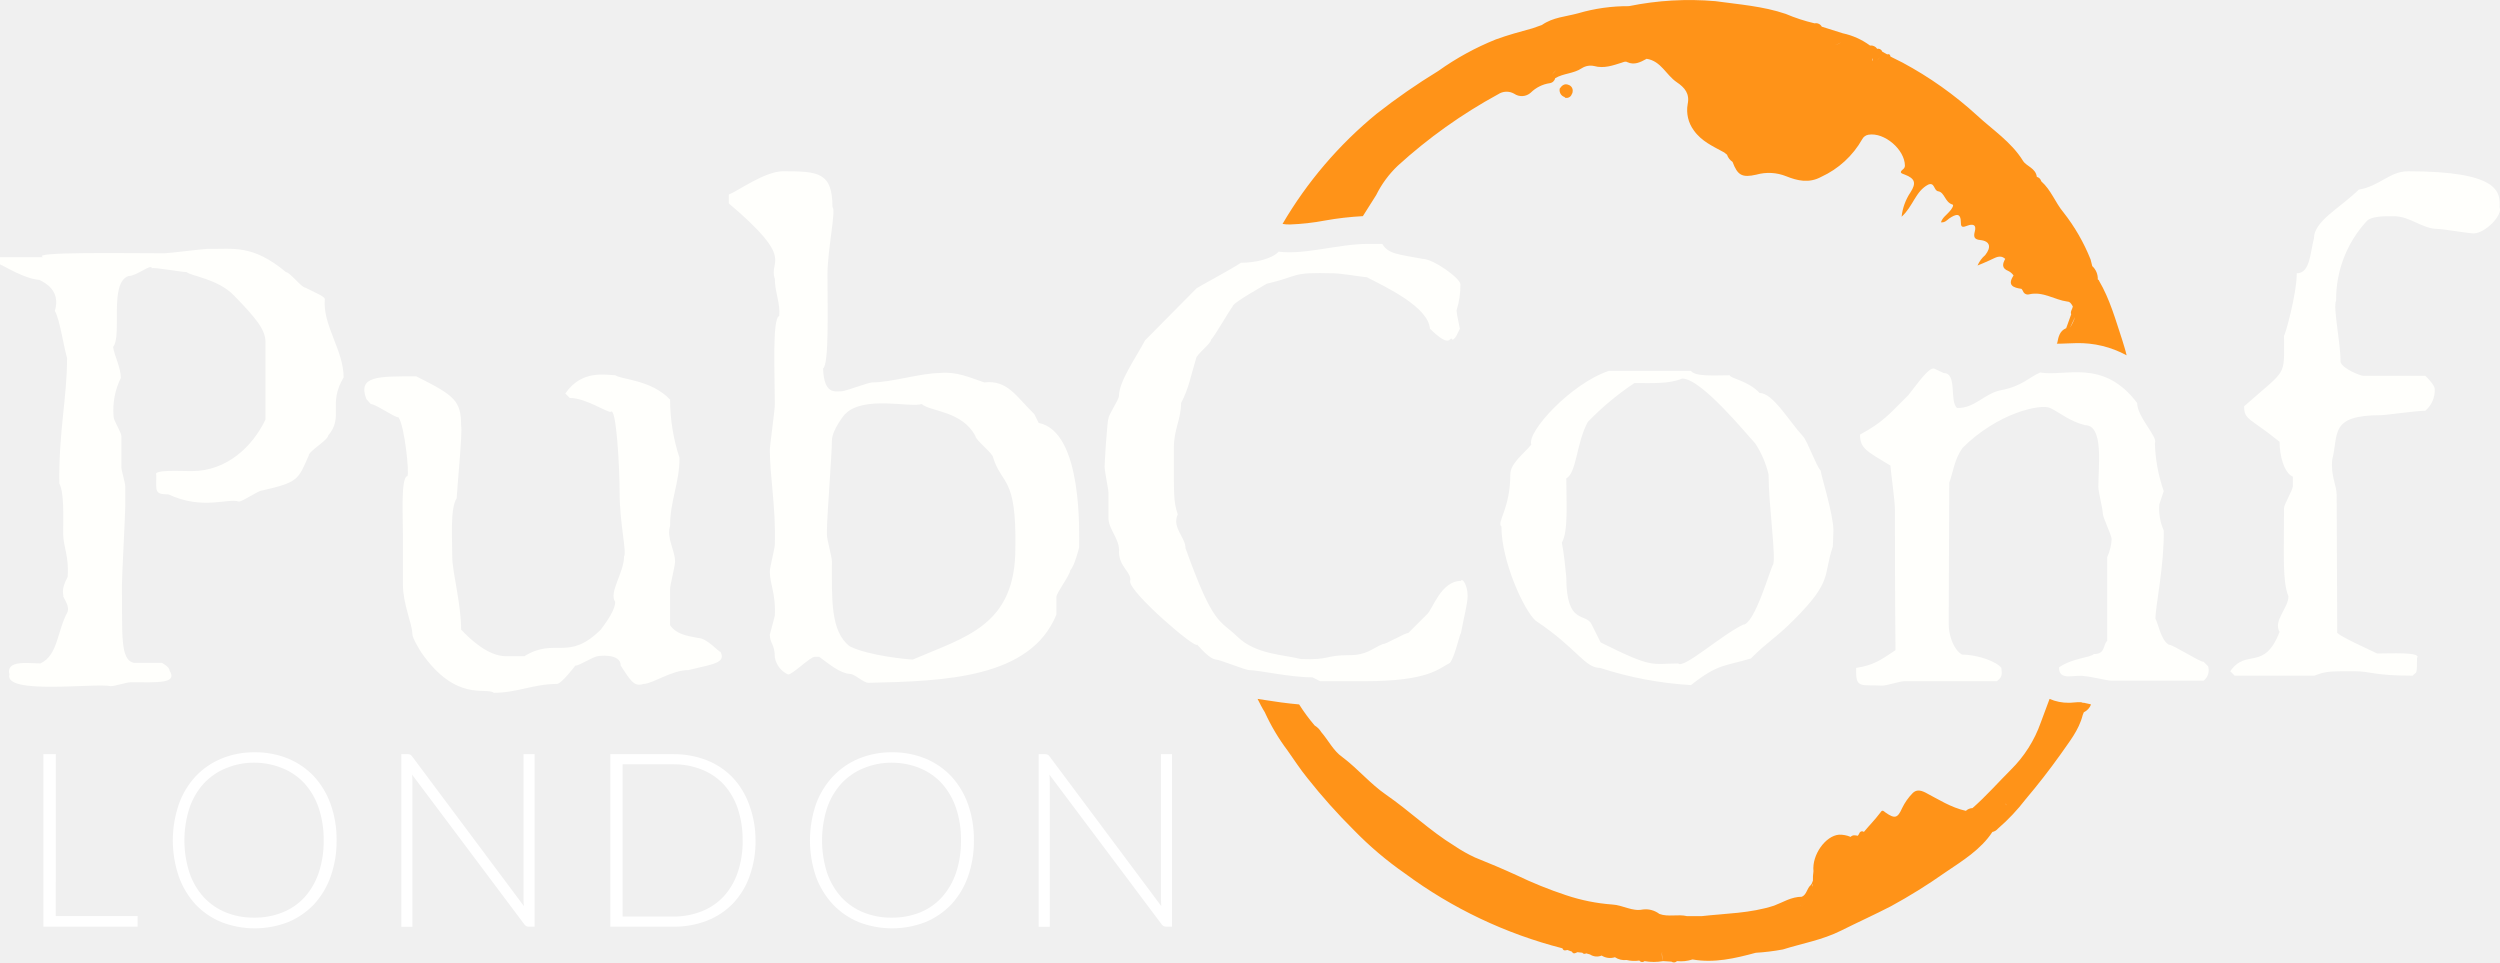
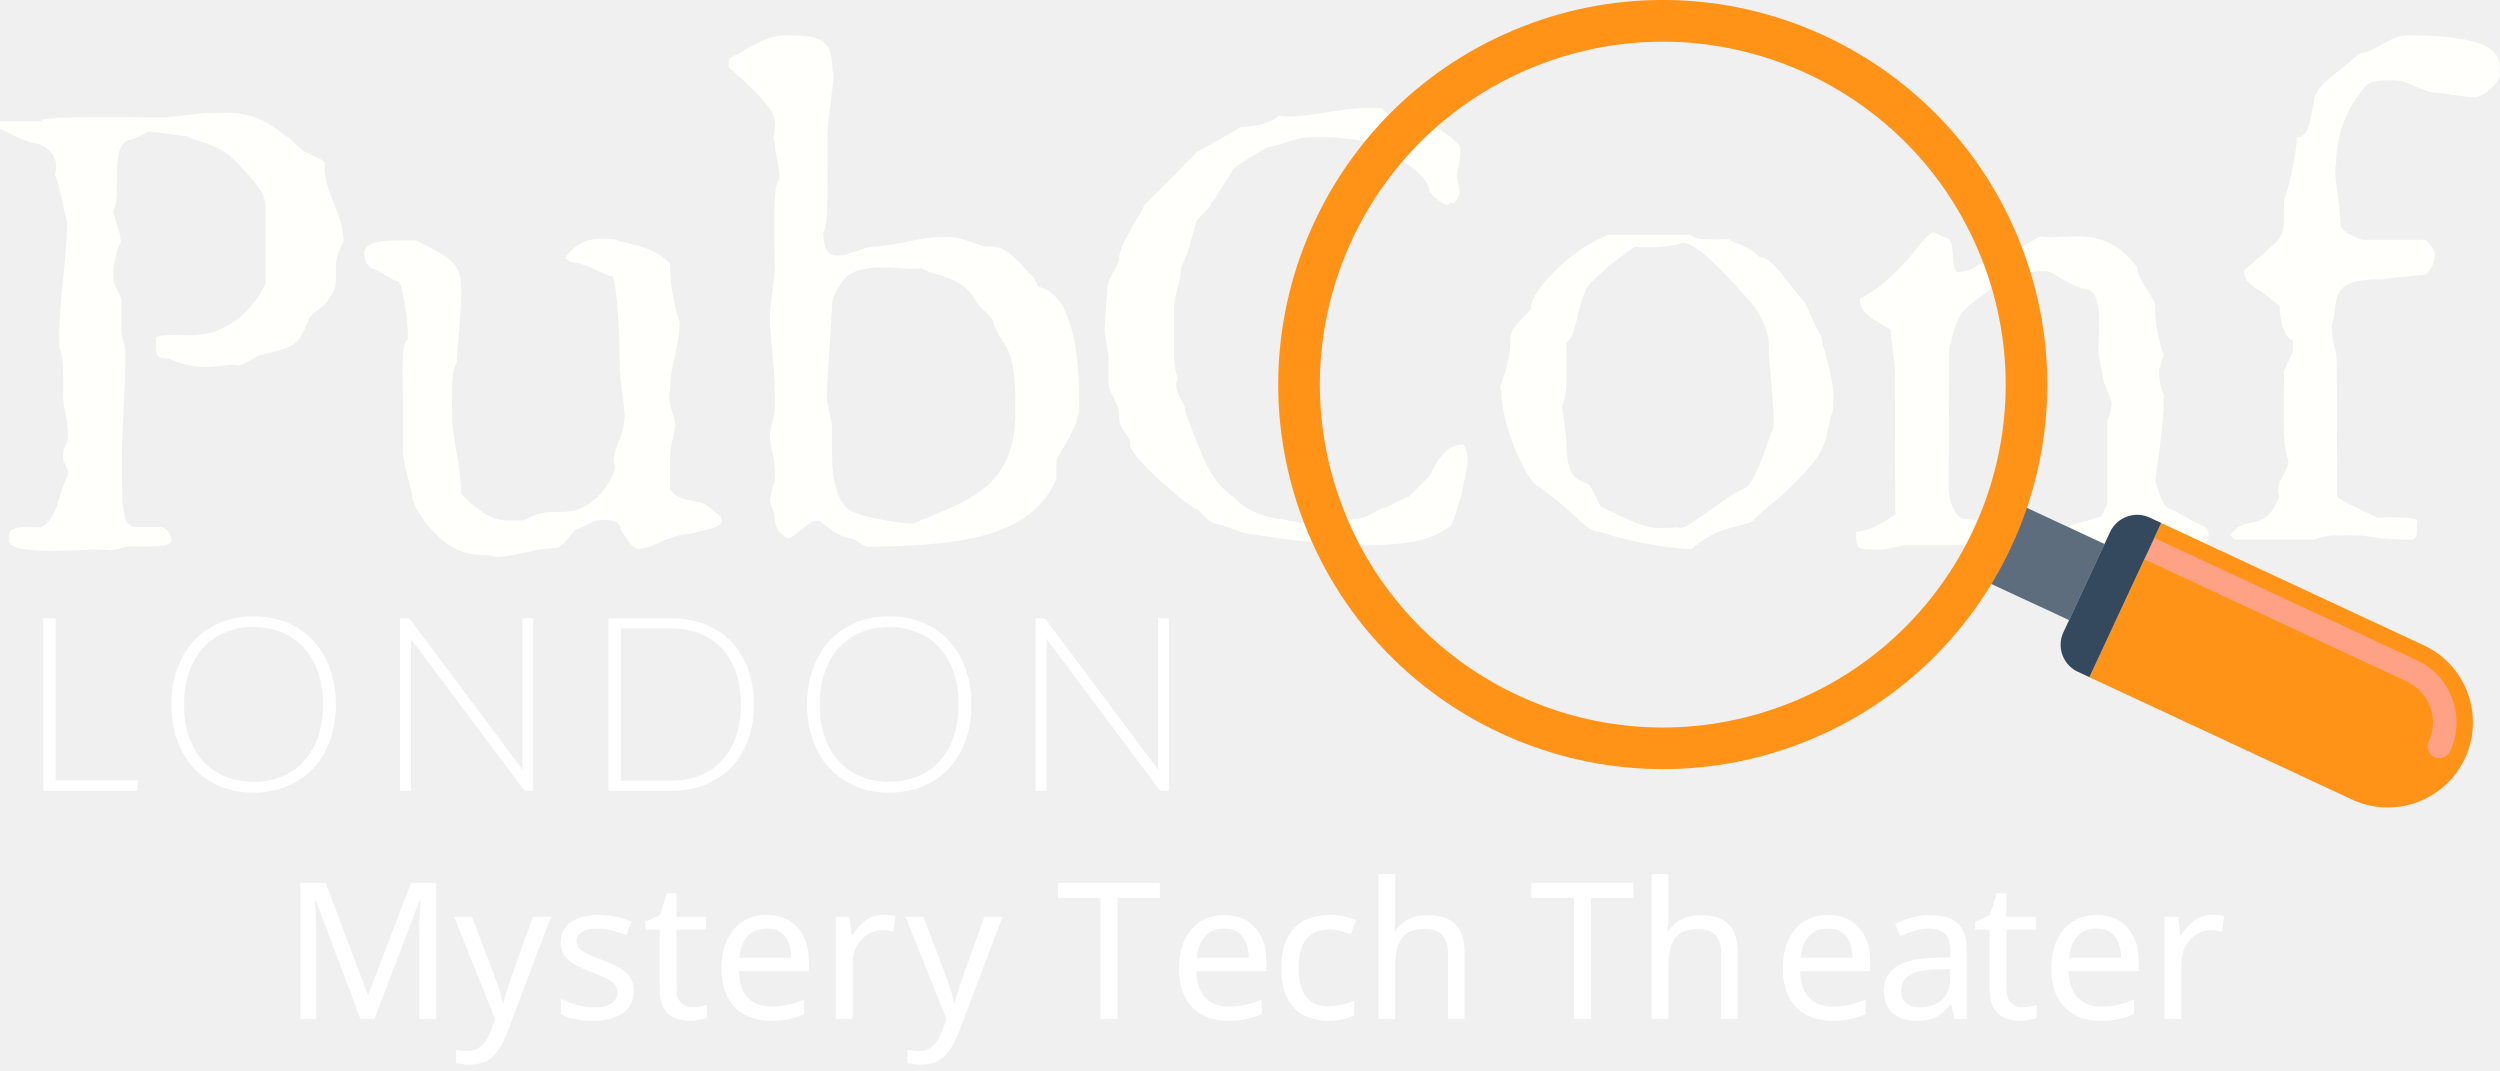
- <svg xmlns="http://www.w3.org/2000/svg" viewBox="0 0 451.07 173.64">
-   <path d="M62,68.09c-2.9,4.8.1,7.1-2.8,10.5,0,.8-3.5,2.8-3.5,3.6-1.9,4.3-1.8,4.8-8.4,6.3-.7,0-3.5,2-4.2,2-1.9-.7-6.5,1.6-12.7-1.3-2.6,0-2.2-.6-2.2-3.5-.6-1,4.2-.7,6.4-.7,6.4,0,11-4.5,13.3-9.3v-14c0-2.2-1.7-4.3-5.7-8.4-2.9-3-7.8-3.5-8.5-4.2-.9,0-5.8-.9-6.3-.7-.1-.9-2.7,1.4-4.2,1.4-3.6,1.2-1.1,10.8-2.8,12.8.3,1.8,1.4,3.7,1.4,5.6a13.12,13.12,0,0,0-1.3,7c0,.7,1.4,2.8,1.4,3.5v5.6c0,.6.7,2.8.7,3.5v3.6c0,1.3-.6,12.6-.6,14.1.1,8.9-.4,13.6,2.2,14.1h5s1.4.7,1.4,1.4c1.5,2.4-2.2,2.1-7,2.1-.8,0-2.8.7-3.6.7-2.9-.6-19.3,1.6-18.3-2.1-.7-2.7,3.5-2,5.6-2,3.2-1.5,3-5.9,4.9-9.3.2-.8,0-1.3-.8-2.8.2-.3-.6-.9.8-3.5.3-3.7-.8-5.5-.8-7.8,0-3.3.2-7.3-.7-9.1-.1-9.5,1.4-15.4,1.4-22.6-.7-2.5-1.3-6.9-2.2-8.5,1.1-3.7-1.8-5.1-2.8-5.6C4.4,50.29.8,48,0,47.69v-1.3H7.8c-2.6-1,15-.7,21.9-.7.7,0,7-.8,7.8-.8,4.5.1,8-.9,14.1,4.2.7,0,2.8,2.8,3.5,2.8,1.5.8,3.6,1.6,3.5,2.1C58.2,58.69,62,63.19,62,68.09Zm49-.4c-1.6,0-6-1.1-9,3.3l.8.8c2.9,0,6.8,2.7,7.4,2.5,1-1,1.6,10,1.6,14.7,0,5.3,1.3,10.6.8,11.4,0,2.9-2.8,6.5-1.6,8.2,0,1.9-2.7,5-2.5,4.9-6,6-8.2,1.4-13.9,4.9H91.3c-3.2,0-6.4-3-8.1-4.8,0-4.7-1.6-10.4-1.6-13.1,0-3.5-.4-8.8.8-10.6,0-1,1.1-12.3.8-13,0-4.6-1.1-5.5-8.1-9-6.9,0-10.6-.1-9,4.1l.8.9c.9,0,4.2,2.4,5,2.4,1.1,1.5,2,10.2,1.6,10.6-1.2.2-.8,7.2-.8,10.6v9c0,3.5,1.7,7.1,1.7,8.9,0,.8,1.6,3.3,1.6,3.3,6.3,9.1,11.7,6.2,13.1,7.3,4.2,0,7.2-1.6,11.4-1.6.8,0,3.3-3.3,3.3-3.3.8,0,3.3-1.7,4.1-1.7-.3,0,4.1-.7,4.1,1.7,1.7,2.6,2.4,3.9,4.1,3.3,1.6,0,5.1-2.5,8.1-2.5,4.6-1.1,6.8-1.3,5.8-3.3-.2.2-2.4-2.5-4.1-2.5-2.1-.4-3.9-.7-5-2.3v-6.5c0-.8.9-4.1.9-5,0-2-1.6-4.3-.9-6.4,0-4.6,1.7-7.7,1.7-12.3a34,34,0,0,1-1.7-10.5C117.5,68.49,112.1,68.49,111,67.69Zm83.7,31.1s-.8,3.3-1.6,4.1c0,.8-2.5,4.1-2.5,4.8v3.2c-4.7,11.5-20.2,12-33.9,12.3-.9,0-2.5-1.6-3.3-1.6-1.8-.1-3.7-1.7-5.6-3.1H147c-.8,0-4,3.2-4.8,3.2a4.2,4.2,0,0,1-2.4-3.1c0-2.4-.9-2.5-.9-4.1l.9-3.4c.2-4.1-.9-5.6-.9-8,0-.8.9-4.1.9-4.9.2-6.8-.9-12.2-.9-17,0-.8.9-7.2.9-8.2,0-5.5-.5-15.6.8-16,.2-2.4-.8-4.3-.8-6.7-1.2-3.4,3.9-3.3-8.3-13.6v-1.6c1.6-.6,6.5-4.2,9.8-4.2,6.4,0,8.9.2,8.9,6.5.7.3-.9,7.7-.9,12.1,0,6.3.3,16.2-.8,17,.2,4.7,2.1,4.1,3.3,4.1.8,0,4.8-1.6,5.6-1.6,3.4,0,8.8-1.7,12.2-1.7,3-.3,5.3.8,8,1.7,4.2-.5,5.8,2.6,9,5.7l.8,1.6c8,1.6,7.3,20,7.3,22.5Zm-15.5-16.2c0-.8-3.2-3.2-3.2-3.9-2.4-4.6-8.1-4.4-9.7-5.8-2,.7-10.5-1.6-13.8,1.8.1-.2-2.4,2.8-2.4,4.8,0,2.4-.9,13.8-.9,16.2v.8c0,.8.9,4,.9,4.8,0,6.7-.3,12.6,3.2,15.3,3.3,1.7,10.6,2.4,11.4,2.4,9.5-4.1,18.6-6.1,18.5-20.3C183.4,85.89,180.8,87.59,179.2,82.59ZM262.8,56a15,15,0,0,0,.7-4.7c0-1.1-4.9-4.6-6.8-4.6-4.1-.8-6.2-.8-7.3-2.7h-2.7c-5.1,0-11.3,2-16,1.4-1.2,1.3-4.2,2-6.8,2-1.6,1.1-7.6,4.3-8,4.6l-9.3,9.4c-1.7,3.2-4.7,7.4-4.7,10,0,.7-1.9,3.4-1.9,4.1-.2.1-.7,7.9-.7,8.7s.7,4.1.7,4.7v4.6c0,2,2.1,3.8,1.9,6.1,0,2.7,2.4,3.7,2,5.3,0,2.1,11.9,12.3,12.1,11.4,1.1,1.2,2.4,2.6,3.4,2.7.7,0,5.3,1.9,6,1.9,1.7,0,7.3,1.3,11.4,1.3l1.4.7h8c11.6,0,13.4-2.3,15.4-3.3.9-1.1,1.7-5,2-5.4.5-2.8,1.2-5.2,1.2-6.7,0-2-1-3.3-1.2-2.7-3.6,0-5.1,5.1-6.1,6l-3.4,3.4c-.7,0-3.9,2-4.6,2-2,.8-2.8,2-6.1,2-4.4,0-3.3.9-8.7.7-3-.8-8.1-.8-11.4-4s-4.3-1.8-9.4-16c0-2-2.5-3.7-1.4-6.1-.8-2.4-.7-3.5-.7-12.1,0-3.2,1.3-5.1,1.3-8,1.4-2.6,1.8-5.1,2.7-8,0-.7,2.7-2.7,2.7-3.4.7-.7,3.3-5.3,3.9-6-.2-.6,6.4-4.2,6.1-4.1,6.4-1.5,4.1-2.1,12.1-1.9,1.4,0,5.3.7,6,.7,3.7,1.9,11.1,5.4,11.4,9.3,4.1,4,3.4,1,4.1,2,.6-.3.9-1.2,1.3-2C263.2,58.19,262.9,57.09,262.8,56Zm67.9,42.6c-1.8,5.2.1,6.1-7,13.2-3.5,3.5-4.6,3.8-7.8,7-4.6,1.4-5.9.9-10.8,4.8a65.39,65.39,0,0,1-16.4-3.1c-2.8,0-4.1-3.5-11.6-8.5-2.1-1.8-6.2-10.7-6.2-17-.9-.8,1.6-3.2,1.6-9.4,0-2,2.4-3.7,3.8-5.4-.9-2.2,7.1-11,14-13.3h14.8c.7,1.1,4.5.8,7,.8.1.6,3.2.9,5.4,3.2,2.4,0,5.3,5.1,7.8,7.8.8.8,2.4,5.4,3.2,6.2.1,1,2.3,7.9,2.3,10.8C330.7,98.09,330.7,98.29,330.7,98.59ZM316.7,80c-1.6-1.7-9.8-11.8-13.2-11.7-2.4,1-5.5.8-8.6.8a51.17,51.17,0,0,0-8.4,7c-2.1,3.8-2,9.2-3.9,10.2,0,4.1.4,9.6-.8,11.6.4,2.1.6,4.1.8,6.2,0,8.9,3.6,6.3,4.6,8.6l1.6,3.2c9.6,4.8,9.1,3.8,14,3.8,1,1,7.6-5,11.7-7,2.1,0,5-10.4,5.4-10.8.6-1.2-.8-10.8-.8-16.3a17.62,17.62,0,0,0-2.4-5.6Zm81.7,40.2-.8-.8c-.8,0-5.5-3.1-6.3-3.1-1.4-.8-1.9-3.8-2.4-4.7,0-2.2,1.6-9.6,1.5-15.9a9.59,9.59,0,0,1-.8-4.7l.8-2.4a28.65,28.65,0,0,1-1.6-8.7c.6-1-3.2-4.7-3.2-7.2-6.1-8.1-13-4.7-17.5-5.5-1.9.8-3.3,2.5-7.1,3.2-3,.6-4.7,3.3-7.9,3.2-1.4-1.2.1-6.3-2.4-6.3l-1.7-.8c-1-.3-3,2.7-4.7,4.8-3.4,3.4-4.6,4.9-8.7,7.1,0,2.5,1.2,3,5.5,5.6,0,.8.8,6.3.8,7.9,0,5.1,0,14.9.1,25.4-2.7,1.8-3.9,2.7-7.1,3.2v.8c0,2.9,1.1,2.2,4.7,2.4.8,0,3.2-.8,4-.8h16.7c.8-.7,1-.9.8-2.4-.8-1.1-4.2-2.4-7.1-2.4-1.5-.9-2.4-3.4-2.4-5.5l.1-25.5c.7-1.9.9-4.2,2.4-6.3,6.3-6.3,14.1-8,15.8-7.2s3.5,2.4,6.3,3.1c3.4,0,2.4,7.3,2.4,11.2,0,.8.8,3.9.8,4.7s1.6,3.9,1.6,4.7a8.87,8.87,0,0,1-.8,3.2v15.1c-.8.8-.3,2.4-2.4,2.4-.8.7-3.8.7-6.3,2.4,0,2.6,2.8,1.2,4.7,1.6.8,0,4,.8,4.7.8h16.7a2.39,2.39,0,0,0,.8-2.6Zm36-89.3c-3.2,0-5.1,2.7-8.8,3.3-3.5,3.4-8.1,5.7-8.1,8.8-.7,2.7-.7,6.3-3.1,6.3,0,3.8-2.2,11.6-2.3,11.2,0,7.7.7,5.8-7.2,12.8,0,2.5,1.1,2.1,6.4,6.4,0,2.5.8,5.6,2.4,6.3v1.6c0,.9-1.6,3.3-1.6,4.1,0,8.9-.3,13.1.8,15.9,0,2.1-2.8,4.4-1.6,6.4-2.8,7.2-6,2.9-8.9,7.1l.8.8h14.4c2-.8,2.7-.8,7.2-.8,3,0,3.4.8,10.5.8.7-.8.8.1.8-3.2.9-1.1-4.9-.8-7.2-.8-.5-.3-7.8-3.5-7.2-3.9l-.1-24.7c0-1.8-1.1-3.4-.8-6.4,1.2-4.6-.6-8,8.8-8,.8,0,6.4-.8,8-.8a4.89,4.89,0,0,0,1.7-3.9c0-.8-1.7-2.4-1.7-2.4H426.4c-.5,0-3.8-1.3-4.1-2.5,0-3.7-1.4-9.8-.8-11.1a20.85,20.85,0,0,1,5.6-14.4c1.3-1.1,4.8-.7,4.8-.8,3,0,5.1,2.3,8,2.3.8,0,5.5.8,6.4.8,2.1,0,5.3-3.3,4.7-4.7C451.1,34.69,451.1,30.89,434.4,30.89Z" transform="translate(0 0.01)" style="fill:#fffffc" />
-   <path d="M376,126.79h-.2l-.3-.1h-.7c-.4,0-.9.1-1.5.1a8.42,8.42,0,0,1-3.5-.7c-.5,1.4-1.1,2.9-1.6,4.3a22.4,22.4,0,0,1-5.4,8.5c-2.3,2.3-4.5,4.8-6.9,6.9a1.85,1.85,0,0,0-1.2.5h0c-2.7-.6-5-2.1-7.3-3.3-1-.5-1.7-.5-2.3.1a10,10,0,0,0-1.9,2.7c-.8,1.8-1.3,2-3,.8-.5-.4-.6-.5-1,.1-.9,1.2-1.9,2.2-2.9,3.4h0a.52.52,0,0,0-.73.08.75.75,0,0,0-.07.12c0,.1-.1.1-.1.2l-.2.3c-.5-.1-.9-.2-1.3.2a4.88,4.88,0,0,0-2.1-.4c-2.4.2-4.9,3.6-4.6,6.6a9.65,9.65,0,0,0-.1,1.7l-.2.5a1.42,1.42,0,0,1,.2.6,1.42,1.42,0,0,1-.2-.6l-.2.3c-.7.6-.7,1.7-1.6,2.1-1.9,0-3.4,1-5,1.6-4.3,1.4-8.7,1.4-13.1,1.9h-2.6c-1.6-.4-3.4.2-5-.4a4.07,4.07,0,0,0-3-.8c-1.9.4-3.6-.8-5.5-.9a34,34,0,0,1-8.4-1.7,75.28,75.28,0,0,1-8.9-3.6c-2.4-1.1-5-2.2-7.5-3.2a26.48,26.48,0,0,1-3.7-2.1c-4.4-2.7-8.1-6.3-12.3-9.2-2.9-2-5.1-4.7-7.9-6.8-1.6-1.1-2.5-3-3.8-4.5a3.45,3.45,0,0,0-1.2-1.2,33.49,33.49,0,0,1-2.8-3.8c-2.2-.2-4.4-.5-6.2-.8l-1.3-.2c.4.8.8,1.6,1.3,2.4a36.94,36.94,0,0,0,4.1,6.9c1.2,1.7,2.3,3.4,3.6,5a105.53,105.53,0,0,0,8.4,9.4,62.85,62.85,0,0,0,9.2,7.8,81.91,81.91,0,0,0,28.4,13.5c.2.5.5.4.9.3l.8.3c.3.5.6.3,1,.1l.9.1a.48.48,0,0,0,.68.11h0l.7.2a2.24,2.24,0,0,0,2.1.2,2.86,2.86,0,0,0,2.4.3,3.12,3.12,0,0,0,2.1.5,5.93,5.93,0,0,0,2.3.1.63.63,0,0,0,.8.2.09.09,0,0,0,.1-.1h0a9.71,9.71,0,0,0,3.4,0,3.19,3.19,0,0,1-.2-1.7,4.67,4.67,0,0,0,.2,1.7l1.5.1a.76.76,0,0,0,1-.1,6.65,6.65,0,0,0,2.8-.3c3.9.7,7.7-.2,11.4-1.2a40.46,40.46,0,0,0,4.9-.6c3.5-1.1,7.1-1.7,10.5-3.4,3-1.5,6.1-2.9,9-4.4a100.09,100.09,0,0,0,9.8-6.1c3.1-2.1,6.4-4.1,8.5-7.3a1.73,1.73,0,0,0,1-.6l-.4-.3c-.1-.1-.2-.2-.3-.2.1.1.2.2.3.2l.4.3a35.83,35.83,0,0,0,5-5.3q3.3-3.9,6.3-8.1c1.5-2.2,3.3-4.3,4-7.1l.2-.5a2.52,2.52,0,0,0,1.3-1.4C377.1,127,376.3,126.89,376,126.79ZM303.9,166a.78.78,0,0,0,.4-.4A.78.78,0,0,1,303.9,166Zm7.3.7c-.2.2-.4.3-.6.5a2.62,2.62,0,0,0,.6-.5l1.5-.3Zm14-3.1a.76.76,0,0,0-.4-.2,9.33,9.33,0,0,0,.5-1l-.5,1C324.9,163.39,325,163.49,325.2,163.59Zm36.9-18.3-.3-.3c.1,0,.2.2.3.3ZM231.4,40.39a6.56,6.56,0,0,0,1.4.1,41.73,41.73,0,0,0,6.2-.7,55.22,55.22,0,0,1,6.9-.8c.8-1.3,1.6-2.5,2.4-3.8a18.84,18.84,0,0,1,3.9-5.3A92.92,92.92,0,0,1,270.3,17a2.76,2.76,0,0,1,2.9-.1,2.41,2.41,0,0,0,3-.2,6.13,6.13,0,0,1,3.4-1.7,1.17,1.17,0,0,0,1-.9c1.5-.9,3.3-.8,4.8-1.8a2.93,2.93,0,0,1,2.2-.4c1.8.5,3.4-.1,5-.6.3-.1.7-.3,1-.1,1.3.6,2.4,0,3.5-.6,2.6.4,3.5,2.9,5.4,4.2,1.5,1,2.4,2.1,2,4a6.15,6.15,0,0,0,1.1,4.7c1.4,2,3.5,2.9,5.5,4l.5.4h0a2.53,2.53,0,0,0,1,1.3c.9,2.4,1.7,2.9,4.3,2.3a8.34,8.34,0,0,1,5.4.3c2,.8,4.1,1.3,6.3.1a16.31,16.31,0,0,0,7.4-6.8,1.54,1.54,0,0,1,1.1-.8c2.9-.5,6.6,2.7,6.6,5.6a.83.83,0,0,1-.3.6c-.9.7-.2.8.3,1,1.8.7,2.1,1.5,1,3.2a9.81,9.81,0,0,0-1.6,4.4c2.1-1.9,2.5-4.6,4.8-5.8,1.2-.5,1,1.1,1.8,1.2,1.2.2,1.2,2,2.6,2.4.3.1-.2.9-.6,1.3-.5.6-1.2,1-1.5,1.9.7.1,1.1-.4,1.5-.7,1.2-.8,2.1-1.1,2.1.8,0,.9.4.8,1.2.5s1.7-.3,1.3,1.1c-.2.8-.2,1.4,1,1.5,1.8.2,2,1.3.9,2.7a5.25,5.25,0,0,0-1.4,1.9c.9-.4,1.5-.6,2.1-.9,1-.4,1.9-1.2,2.9-.3-.5.9-.7,1.7.6,2.2a2.39,2.39,0,0,1,.9.8c-1.2,1.8,0,2.2,1.4,2.4.1,0,.2.3.3.4a.91.91,0,0,0,1.1.6h0c2.5-.6,4.6,1,6.9,1.3.5,0,.8.5,1,.9-.1.5-.5.9-.3,1.4-.3.8-.6,1.7-.9,2.5-1.2.5-1.4,1.6-1.6,2.6l-.1.2h.6c.9,0,1.9-.1,2.9-.1a18.07,18.07,0,0,1,9.1,2.2c-.2-.9-.5-1.8-.8-2.8-1.2-3.6-2.2-7.3-4.2-10.7l-.3.2.3-.2c0-.1-.1-.1-.2-.2l-.8-.3h0l.8.3a3.1,3.1,0,0,0-1-2.4l-.3-1.2a34.44,34.44,0,0,0-4.9-8.5c-1.5-1.8-2.2-4-4-5.6a1.1,1.1,0,0,0-.8-.8h0c-.2-1.6-1.9-1.9-2.5-2.9-2.1-3.4-5.5-5.6-8.3-8.2a66.55,66.55,0,0,0-13.4-9.5l-2.2-1.1c-.1-.4-.2-.5-.6-.4l-.9-.5h0a.76.76,0,0,0-.9-.5,1.37,1.37,0,0,0-1.3-.6A12.85,12.85,0,0,0,332.5,6l-3.8-1.2a1.2,1.2,0,0,0-1.3-.6,31.61,31.61,0,0,1-5.2-1.7c-4.1-1.4-8.4-1.7-12.7-2.3a54.44,54.44,0,0,0-15.6.9,31.86,31.86,0,0,0-9.2,1.3c-2.2.6-4.5.7-6.5,2.1h0l-1.7.6c-2.2.6-4.4,1.2-6.6,2a49.83,49.83,0,0,0-10.4,5.7,116.12,116.12,0,0,0-11.1,7.7,74.09,74.09,0,0,0-17,19.9Zm142.1,18.7a1.84,1.84,0,0,1,.7.5,1.31,1.31,0,0,0-.7-.5c.3-.6.6-1.3.9-1.9A8.27,8.27,0,0,1,373.5,59.09Zm0-13.9h0l1,.5Zm.1-2.1a.87.87,0,0,1-.1.5,1.21,1.21,0,0,1,.5.5,1.21,1.21,0,0,0-.5-.5A.87.87,0,0,0,373.6,43.09Zm-21.2-24,1,.5c1.3,1.3,2.5,2.5,3.9,3.7-1.4-1.2-2.6-2.4-3.9-3.7h0l-1-.5-.6.5ZM340.1,11a5.57,5.57,0,0,1-.9-.7h0A1.54,1.54,0,0,0,340.1,11Zm-1-.6c-.1.2-.2.3-.4.3C338.9,10.69,339,10.59,339.1,10.39Zm-1.2.1V11a.45.45,0,0,1,0-.5l-.3-.2Zm-5.8-2.8.2.1-.2-.1a3.09,3.09,0,0,1-1,.4A4,4,0,0,0,332.1,7.69Zm-18.8-5.5.4.2-.4-.2a.35.35,0,0,1-.1.2A.35.35,0,0,0,313.3,2.19Zm-24.9,1.5-.3.6.3-.6Zm-8.4,9.8a6.86,6.86,0,0,1,.8-.9c-.3.3-.5.6-.8.9l-.6-.3Zm2.3,4a1.3,1.3,0,0,1-.9-1.4V16c.4-.6.9-1,1.6-.7a1.09,1.09,0,0,1,.72,1.35l0,.05c0,.1,0,.1-.1.2a1,1,0,0,1-1.21.73l-.09,0c.1-.1,0-.1,0-.1Z" transform="translate(0 0.01)" style="fill:#ff9318" />
-   <path d="M10.06,165.28H24.83v1.91h-17V136.06h2.24Z" transform="translate(0 0.01)" style="fill:#fff" />
-   <path d="M60.73,151.61a18.87,18.87,0,0,1-1.08,6.55,14.63,14.63,0,0,1-3,5,13.61,13.61,0,0,1-4.69,3.21,16.63,16.63,0,0,1-12,0,13.52,13.52,0,0,1-4.69-3.21,14.67,14.67,0,0,1-3-5,20.13,20.13,0,0,1,0-13.07,14.53,14.53,0,0,1,3-5,13.57,13.57,0,0,1,4.69-3.23,15.38,15.38,0,0,1,6-1.14,15.71,15.71,0,0,1,6,1.13,13.5,13.5,0,0,1,4.69,3.22,14.77,14.77,0,0,1,3,5A18.78,18.78,0,0,1,60.73,151.61Zm-2.33,0a17.79,17.79,0,0,0-.9-5.85,12.69,12.69,0,0,0-2.54-4.4,11,11,0,0,0-4-2.76,13.25,13.25,0,0,0-5.13-1,13,13,0,0,0-5.07,1,11.23,11.23,0,0,0-4,2.76,12.44,12.44,0,0,0-2.57,4.4,19.12,19.12,0,0,0,0,11.72,12.48,12.48,0,0,0,2.57,4.39,11.08,11.08,0,0,0,4,2.75,13.19,13.19,0,0,0,5.07.94,13.43,13.43,0,0,0,5.13-.94,10.87,10.87,0,0,0,4-2.75,12.74,12.74,0,0,0,2.54-4.39A17.82,17.82,0,0,0,58.4,151.61Z" transform="translate(0 0.01)" style="fill:#fff" />
-   <path d="M74,136.14a.94.94,0,0,1,.37.34l20.16,27a11.35,11.35,0,0,1-.07-1.28V136.06h2v31.13H95.4a.94.94,0,0,1-.81-.44l-20.24-27q.06.66.06,1.26v26.2h-2V136.06h1.1A1.26,1.26,0,0,1,74,136.14Z" transform="translate(0 0.01)" style="fill:#fff" />
-   <path d="M136.32,151.61a18.37,18.37,0,0,1-1.08,6.49,13.9,13.9,0,0,1-3,4.91,13.21,13.21,0,0,1-4.69,3.1,16.29,16.29,0,0,1-6,1.08H110.12V136.06h11.35a16.29,16.29,0,0,1,6,1.08,13.21,13.21,0,0,1,4.69,3.1,14,14,0,0,1,3,4.91A18.27,18.27,0,0,1,136.32,151.61Zm-2.33,0a17.36,17.36,0,0,0-.9-5.8,12.32,12.32,0,0,0-2.54-4.32,11,11,0,0,0-4-2.68,13.62,13.62,0,0,0-5.13-.92h-9.08v27.47h9.08a13.62,13.62,0,0,0,5.13-.92,11,11,0,0,0,4-2.68,12.23,12.23,0,0,0,2.54-4.32A17.45,17.45,0,0,0,134,151.61Z" transform="translate(0 0.01)" style="fill:#fff" />
-   <path d="M175.72,151.61a19.11,19.11,0,0,1-1.07,6.55,14.49,14.49,0,0,1-3,5,13.61,13.61,0,0,1-4.69,3.21,16.63,16.63,0,0,1-12,0,13.61,13.61,0,0,1-4.69-3.21,14.82,14.82,0,0,1-3.05-5,20.31,20.31,0,0,1,0-13.07,14.68,14.68,0,0,1,3.05-5,13.66,13.66,0,0,1,4.69-3.23,15.42,15.42,0,0,1,6-1.14,15.71,15.71,0,0,1,6,1.13,13.5,13.5,0,0,1,4.69,3.22,14.63,14.63,0,0,1,3,5A19,19,0,0,1,175.72,151.61Zm-2.33,0a17.79,17.79,0,0,0-.9-5.85,12.69,12.69,0,0,0-2.54-4.4A10.93,10.93,0,0,0,166,138.6a13.25,13.25,0,0,0-5.13-1,13.08,13.08,0,0,0-5.07,1,11.23,11.23,0,0,0-4,2.76,12.75,12.75,0,0,0-2.57,4.4,19.32,19.32,0,0,0,0,11.72,12.79,12.79,0,0,0,2.57,4.39,11.08,11.08,0,0,0,4,2.75,13.26,13.26,0,0,0,5.07.94,13.43,13.43,0,0,0,5.13-.94,10.79,10.79,0,0,0,3.95-2.75,12.74,12.74,0,0,0,2.54-4.39A17.82,17.82,0,0,0,173.39,151.61Z" transform="translate(0 0.01)" style="fill:#fff" />
-   <path d="M189,136.14a1,1,0,0,1,.38.34l20.15,27c0-.44-.07-.87-.07-1.28V136.06h2v31.13H210.4a1,1,0,0,1-.82-.44l-20.24-27a11.13,11.13,0,0,1,.07,1.26v26.2h-2V136.06h1.1A1.22,1.22,0,0,1,189,136.14Z" transform="translate(0 0.01)" style="fill:#fff" />
+ <svg xmlns="http://www.w3.org/2000/svg" viewBox="0 0 451.07 193.16">
+   <defs>
+     <style>
+       .cls-1 {
+         letter-spacing: .1em;
+       }
+ 
+       .cls-2 {
+         font-family: Lato-Light, Lato;
+         font-size: 44px;
+         font-weight: 300;
+       }
+ 
+       .cls-2, .cls-3 {
+         fill: #fff;
+       }
+ 
+       .cls-4 {
+         letter-spacing: -.05em;
+       }
+ 
+       .cls-5 {
+         letter-spacing: .02em;
+       }
+ 
+       .cls-6 {
+         letter-spacing: 0em;
+       }
+ 
+       .cls-7 {
+         letter-spacing: .06em;
+       }
+ 
+       .cls-8 {
+         letter-spacing: 0em;
+       }
+ 
+       .cls-9 {
+         letter-spacing: -.02em;
+       }
+ 
+       .cls-10 {
+         fill: #5d6d7e;
+       }
+ 
+       .cls-10, .cls-11, .cls-12, .cls-13, .cls-14 {
+         stroke-width: 0px;
+       }
+ 
+       .cls-11 {
+         fill: #34495e;
+       }
+ 
+       .cls-12 {
+         fill: #ff9318;
+       }
+ 
+       .cls-13 {
+         fill: #ffa184;
+       }
+ 
+       .cls-14 {
+         fill: #fffffc;
+       }
+ 
+       .cls-15 {
+         letter-spacing: 0em;
+       }
+ 
+       .cls-3 {
+         font-family: Lora-Regular, Lora;
+         font-size: 34.37px;
+       }
+     </style>
+   </defs>
+   <g id="Layer_1" data-name="Layer 1">
+     <path class="cls-14" d="M62,43.58c-2.9,4.8.1,7.1-2.8,10.5,0,.8-3.5,2.8-3.5,3.6-1.9,4.3-1.8,4.8-8.4,6.3-.7,0-3.5,2-4.2,2-1.9-.7-6.5,1.6-12.7-1.3-2.6,0-2.2-.6-2.2-3.5-.6-1,4.2-.7,6.4-.7,6.4,0,11-4.5,13.3-9.3v-14c0-2.2-1.7-4.3-5.7-8.4-2.9-3-7.8-3.5-8.5-4.2-.9,0-5.8-.9-6.3-.7-.1-.9-2.7,1.4-4.2,1.4-3.6,1.2-1.1,10.8-2.8,12.8.3,1.8,1.4,3.7,1.4,5.6-1.07,2.17-1.52,4.59-1.3,7,0,.7,1.4,2.8,1.4,3.5v5.6c0,.6.7,2.8.7,3.5v3.6c0,1.3-.6,12.6-.6,14.1.1,8.9-.4,13.6,2.2,14.1h5s1.4.7,1.4,1.4c1.5,2.4-2.2,2.1-7,2.1-.8,0-2.8.7-3.6.7-2.9-.6-19.3,1.6-18.3-2.1-.7-2.7,3.5-2,5.6-2,3.2-1.5,3-5.9,4.9-9.3.2-.8,0-1.3-.8-2.8.2-.3-.6-.9.8-3.5.3-3.7-.8-5.5-.8-7.8,0-3.3.2-7.3-.7-9.1-.1-9.5,1.4-15.4,1.4-22.6-.7-2.5-1.3-6.9-2.2-8.5,1.1-3.7-1.8-5.1-2.8-5.6-2.7-.2-6.3-2.5-7.1-2.8v-1.3h7.8c-2.6-1,15-.7,21.9-.7.7,0,7-.8,7.8-.8,4.5.1,8-.9,14.1,4.2.7,0,2.8,2.8,3.5,2.8,1.5.8,3.6,1.6,3.5,2.1-.4,4.7,3.4,9.2,3.4,14.1ZM111,43.18c-1.6,0-6-1.1-9,3.3l.8.8c2.9,0,6.8,2.7,7.4,2.5,1-1,1.6,10,1.6,14.7,0,5.3,1.3,10.6.8,11.4,0,2.9-2.8,6.5-1.6,8.2,0,1.9-2.7,5-2.5,4.9-6,6-8.2,1.4-13.9,4.9h-3.3c-3.2,0-6.4-3-8.1-4.8,0-4.7-1.6-10.4-1.6-13.1,0-3.5-.4-8.8.8-10.6,0-1,1.1-12.3.8-13,0-4.6-1.1-5.5-8.1-9-6.9,0-10.6-.1-9,4.1l.8.9c.9,0,4.2,2.4,5,2.4,1.1,1.5,2,10.2,1.6,10.6-1.2.2-.8,7.2-.8,10.6v9c0,3.5,1.7,7.1,1.7,8.9,0,.8,1.6,3.3,1.6,3.3,6.3,9.1,11.7,6.2,13.1,7.3,4.2,0,7.2-1.6,11.4-1.6.8,0,3.3-3.3,3.3-3.3.8,0,3.3-1.7,4.1-1.7-.3,0,4.1-.7,4.1,1.7,1.7,2.6,2.4,3.9,4.1,3.3,1.6,0,5.1-2.5,8.1-2.5,4.6-1.1,6.8-1.3,5.8-3.3-.2.2-2.4-2.5-4.1-2.5-2.1-.4-3.9-.7-5-2.3v-6.5c0-.8.9-4.1.9-5,0-2-1.6-4.3-.9-6.4,0-4.6,1.7-7.7,1.7-12.3-1.11-3.39-1.69-6.93-1.7-10.5-3.4-3.6-8.8-3.6-9.9-4.4ZM194.7,74.28s-.8,3.3-1.6,4.1c0,.8-2.5,4.1-2.5,4.8v3.2c-4.7,11.5-20.2,12-33.9,12.3-.9,0-2.5-1.6-3.3-1.6-1.8-.1-3.7-1.7-5.6-3.1h-.8c-.8,0-4,3.2-4.8,3.2-1.26-.57-2.16-1.73-2.4-3.1,0-2.4-.9-2.5-.9-4.1l.9-3.4c.2-4.1-.9-5.6-.9-8,0-.8.9-4.1.9-4.9.2-6.8-.9-12.2-.9-17,0-.8.9-7.2.9-8.2,0-5.5-.5-15.6.8-16,.2-2.4-.8-4.3-.8-6.7-1.2-3.4,3.9-3.3-8.3-13.6v-1.6c1.6-.6,6.5-4.2,9.8-4.2,6.4,0,8.9.2,8.9,6.5.7.3-.9,7.7-.9,12.1,0,6.3.3,16.2-.8,17,.2,4.7,2.1,4.1,3.3,4.1.8,0,4.8-1.6,5.6-1.6,3.4,0,8.8-1.7,12.2-1.7,3-.3,5.3.8,8,1.7,4.2-.5,5.8,2.6,9,5.7l.8,1.6c8,1.6,7.3,20,7.3,22.5h0ZM179.2,58.08c0-.8-3.2-3.2-3.2-3.9-2.4-4.6-8.1-4.4-9.7-5.8-2,.7-10.5-1.6-13.8,1.8.1-.2-2.4,2.8-2.4,4.8,0,2.4-.9,13.8-.9,16.2v.8c0,.8.9,4,.9,4.8,0,6.7-.3,12.6,3.2,15.3,3.3,1.7,10.6,2.4,11.4,2.4,9.5-4.1,18.6-6.1,18.5-20.3.2-12.8-2.4-11.1-4-16.1ZM262.8,31.48c.48-1.52.72-3.11.7-4.7,0-1.1-4.9-4.6-6.8-4.6-4.1-.8-6.2-.8-7.3-2.7h-2.7c-5.1,0-11.3,2-16,1.4-1.2,1.3-4.2,2-6.8,2-1.6,1.1-7.6,4.3-8,4.6l-9.3,9.4c-1.7,3.2-4.7,7.4-4.7,10,0,.7-1.9,3.4-1.9,4.1-.2.1-.7,7.9-.7,8.7s.7,4.1.7,4.7v4.6c0,2,2.1,3.8,1.9,6.1,0,2.7,2.4,3.7,2,5.3,0,2.1,11.9,12.3,12.1,11.4,1.1,1.2,2.4,2.6,3.4,2.7.7,0,5.3,1.9,6,1.9,1.7,0,7.3,1.3,11.4,1.3l1.4.7h8c11.6,0,13.4-2.3,15.4-3.3.9-1.1,1.7-5,2-5.4.5-2.8,1.2-5.2,1.2-6.7,0-2-1-3.3-1.2-2.7-3.6,0-5.1,5.1-6.1,6l-3.4,3.4c-.7,0-3.9,2-4.6,2-2,.8-2.8,2-6.1,2-4.4,0-3.3.9-8.7.7-3-.8-8.1-.8-11.4-4s-4.3-1.8-9.4-16c0-2-2.5-3.7-1.4-6.1-.8-2.4-.7-3.5-.7-12.1,0-3.2,1.3-5.1,1.3-8,1.4-2.6,1.8-5.1,2.7-8,0-.7,2.7-2.7,2.7-3.4.7-.7,3.3-5.3,3.9-6-.2-.6,6.4-4.2,6.1-4.1,6.4-1.5,4.1-2.1,12.1-1.9,1.4,0,5.3.7,6,.7,3.7,1.9,11.1,5.4,11.4,9.3,4.1,4,3.4,1,4.1,2,.6-.3.9-1.2,1.3-2-.2-1.1-.5-2.2-.6-3.3ZM330.7,74.08c-1.8,5.2.1,6.1-7,13.2-3.5,3.5-4.6,3.8-7.8,7-4.6,1.4-5.9.9-10.8,4.8-5.58-.33-11.09-1.37-16.4-3.1-2.8,0-4.1-3.5-11.6-8.5-2.1-1.8-6.2-10.7-6.2-17-.9-.8,1.6-3.2,1.6-9.4,0-2,2.4-3.7,3.8-5.4-.9-2.2,7.1-11,14-13.3h14.8c.7,1.1,4.5.8,7,.8.1.6,3.2.9,5.4,3.2,2.4,0,5.3,5.1,7.8,7.8.8.8,2.4,5.4,3.2,6.2.1,1,2.3,7.9,2.3,10.8-.1,2.4-.1,2.6-.1,2.9ZM316.7,55.48c-1.6-1.7-9.8-11.8-13.2-11.7-2.4,1-5.5.8-8.6.8-3.04,2.03-5.86,4.37-8.4,7-2.1,3.8-2,9.2-3.9,10.2,0,4.1.4,9.6-.8,11.6.4,2.1.6,4.1.8,6.2,0,8.9,3.6,6.3,4.6,8.6l1.6,3.2c9.6,4.8,9.1,3.8,14,3.8,1,1,7.6-5,11.7-7,2.1,0,5-10.4,5.4-10.8.6-1.2-.8-10.8-.8-16.3-.47-1.99-1.28-3.89-2.4-5.6h0ZM398.4,95.68l-.8-.8c-.8,0-5.5-3.1-6.3-3.1-1.4-.8-1.9-3.8-2.4-4.7,0-2.2,1.6-9.6,1.5-15.9-.66-1.47-.93-3.09-.8-4.7l.8-2.4c-.98-2.8-1.52-5.73-1.6-8.7.6-1-3.2-4.7-3.2-7.2-6.1-8.1-13-4.7-17.5-5.5-1.9.8-3.3,2.5-7.1,3.2-3,.6-4.7,3.3-7.9,3.2-1.4-1.2.1-6.3-2.4-6.3l-1.7-.8c-1-.3-3,2.7-4.7,4.8-3.4,3.4-4.6,4.9-8.7,7.1,0,2.5,1.2,3,5.5,5.6,0,.8.8,6.3.8,7.9,0,5.1,0,14.9.1,25.4-2.7,1.8-3.9,2.7-7.1,3.2v.8c0,2.9,1.1,2.2,4.7,2.4.8,0,3.2-.8,4-.8h16.7c.8-.7,1-.9.8-2.4-.8-1.1-4.2-2.4-7.1-2.4-1.5-.9-2.4-3.4-2.4-5.5l.1-25.5c.7-1.9.9-4.2,2.4-6.3,6.3-6.3,14.1-8,15.8-7.2s3.5,2.4,6.3,3.1c3.4,0,2.4,7.3,2.4,11.2,0,.8.8,3.9.8,4.7s1.6,3.9,1.6,4.7c-.06,1.11-.34,2.19-.8,3.2v15.1c-.8.8-.3,2.4-2.4,2.4-.8.7-3.8.7-6.3,2.4,0,2.6,2.8,1.2,4.7,1.6.8,0,4,.8,4.7.8h16.7c.78-.61,1.1-1.65.8-2.6h0ZM434.4,6.38c-3.2,0-5.1,2.7-8.8,3.3-3.5,3.4-8.1,5.7-8.1,8.8-.7,2.7-.7,6.3-3.1,6.3,0,3.8-2.2,11.6-2.3,11.2,0,7.7.7,5.8-7.2,12.8,0,2.5,1.1,2.1,6.4,6.4,0,2.5.8,5.6,2.4,6.3v1.6c0,.9-1.6,3.3-1.6,4.1,0,8.9-.3,13.1.8,15.9,0,2.1-2.8,4.4-1.6,6.4-2.8,7.2-6,2.9-8.9,7.1l.8.8h14.4c2-.8,2.7-.8,7.2-.8,3,0,3.4.8,10.5.8.7-.8.8.1.8-3.2.9-1.1-4.9-.8-7.2-.8-.5-.3-7.8-3.5-7.2-3.9l-.1-24.7c0-1.8-1.1-3.4-.8-6.4,1.2-4.6-.6-8,8.8-8,.8,0,6.4-.8,8-.8,1.13-.97,1.76-2.41,1.7-3.9,0-.8-1.7-2.4-1.7-2.4h-11.2c-.5,0-3.8-1.3-4.1-2.5,0-3.7-1.4-9.8-.8-11.1-.05-5.34,1.96-10.49,5.6-14.4,1.3-1.1,4.8-.7,4.8-.8,3,0,5.1,2.3,8,2.3.8,0,5.5.8,6.4.8,2.1,0,5.3-3.3,4.7-4.7.1-2.7.1-6.5-16.6-6.5Z" />
+   </g>
+   <g id="Layer_2" data-name="Layer 2">
+     <text class="cls-2" transform="translate(3.2 142.68)">
+       <tspan class="cls-7" x="0" y="0">L</tspan>
+       <tspan class="cls-1" x="25.15" y="0">ONDON</tspan>
+     </text>
+   </g>
+   <g id="Layer_3" data-name="Layer 3">
+     <g>
+       <polygon class="cls-10" points="357.92 104.73 363.8 107.47 370.67 110.65 373.32 111.9 379.72 98.16 364.32 90.98 357.92 104.73" />
+       <path class="cls-12" d="M389.95,94.37l47.36,22.06c3.56,1.65,6.5,4.67,7.94,8.65,1.45,3.98,1.16,8.19-.51,11.75-1.65,3.55-4.67,6.47-8.66,7.93s-8.17,1.15-11.73-.51l-47.36-22.06,12.96-27.82Z" />
+       <path class="cls-13" d="M386.91,100.91h0l1.79-3.85,47.37,22.07c3,1.39,5.26,3.87,6.39,6.98,1.14,3.12,1,6.48-.4,9.47-.26.53-.7.91-1.2,1.09s-1.1.18-1.63-.07c-1.06-.5-1.52-1.76-1.03-2.81.92-1.97,1.01-4.19.27-6.23-.74-2.04-2.23-3.66-4.2-4.58l-47.36-22.06Z" />
+       <path class="cls-11" d="M376.99,122.18l12.96-27.82-2.08-.97c-1.25-.59-2.71-.69-4.11-.18s-2.45,1.53-3.04,2.77l-8.42,18.1c-.58,1.23-.69,2.71-.18,4.1s1.54,2.46,2.78,3.03l2.09.97Z" />
+       <path class="cls-12" d="M276.26,4.21c-35.99,13.12-54.54,52.93-41.43,88.92,13.12,36,52.93,54.54,88.93,41.44,35.99-13.13,54.54-52.94,41.42-88.94-13.11-35.99-52.92-54.54-88.92-41.43ZM321.19,127.51c-32.1,11.7-67.6-4.85-79.3-36.95-11.69-32.09,4.85-67.6,36.95-79.29s67.6,4.85,79.29,36.94c11.7,32.1-4.85,67.61-36.94,79.3Z" />
+     </g>
+     <text class="cls-3" transform="translate(50.86 183.84)">
+       <tspan class="cls-9" x="0" y="0">M</tspan>
+       <tspan x="31.03" y="0">yste</tspan>
+       <tspan class="cls-5" x="97.02" y="0">r</tspan>
+       <tspan x="112.48" y="0">y </tspan>
+       <tspan class="cls-4" x="139.67" y="0">T</tspan>
+       <tspan class="cls-15" x="159.98" y="0">e</tspan>
+       <tspan x="178.43" y="0">ch Th</tspan>
+       <tspan class="cls-6" x="268.92" y="0">e</tspan>
+       <tspan class="cls-8" x="287.48" y="0">a</tspan>
+       <tspan x="304.97" y="0">ter</tspan>
+     </text>
+   </g>
</svg>
